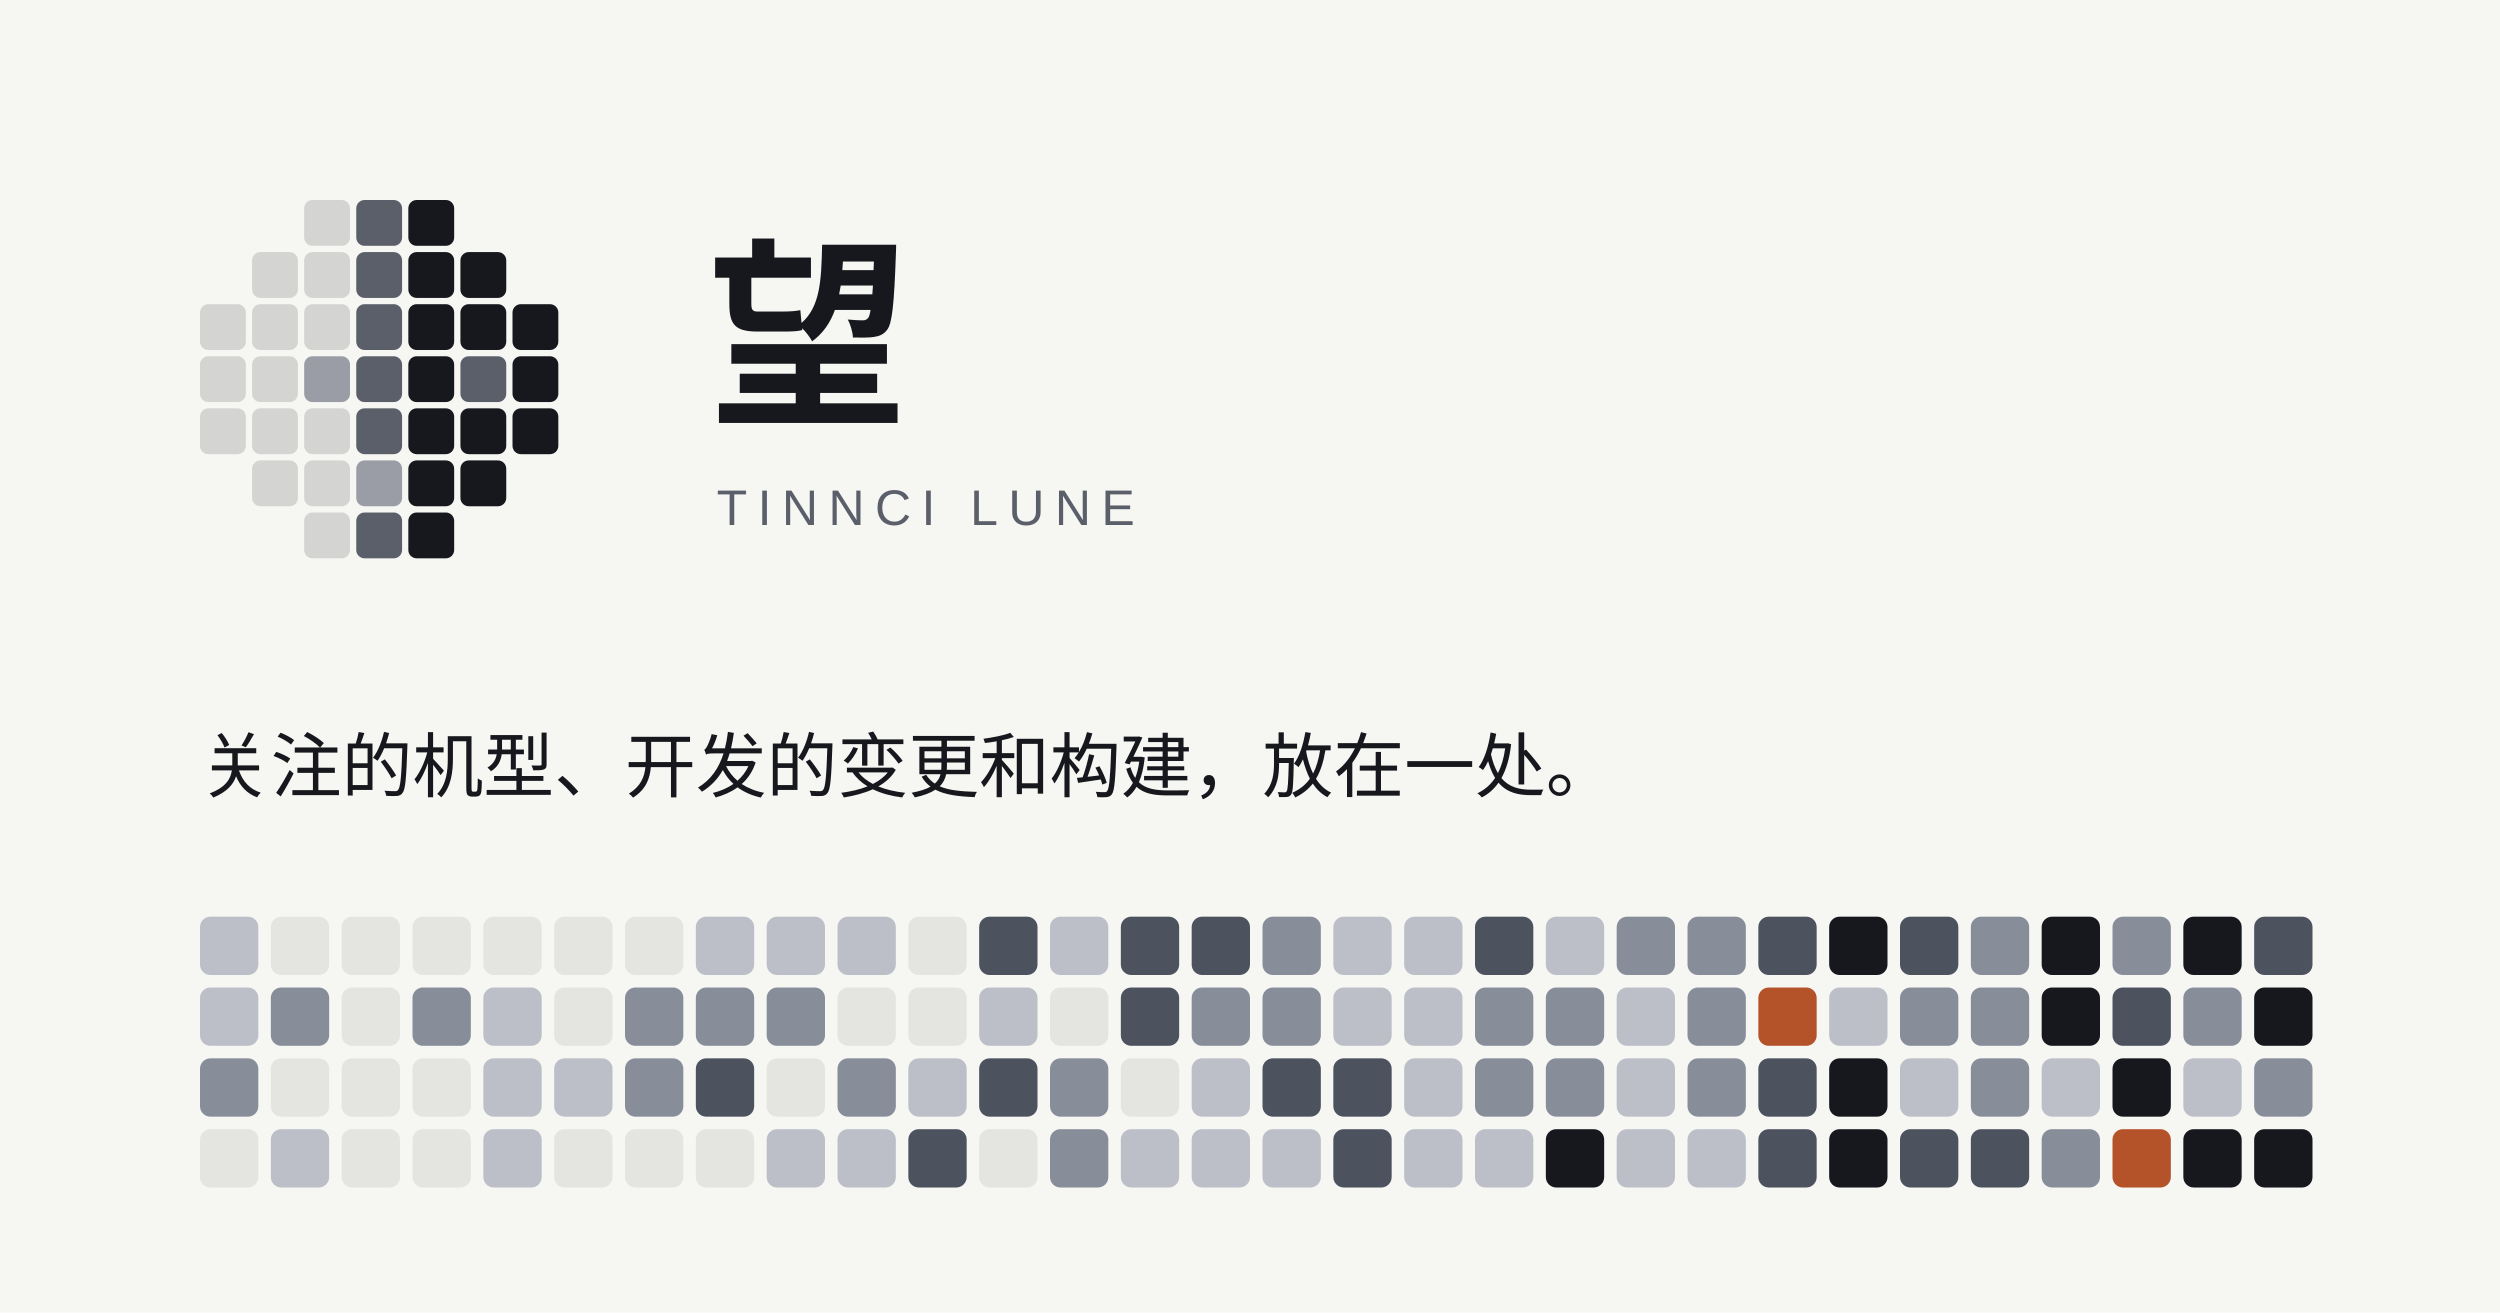
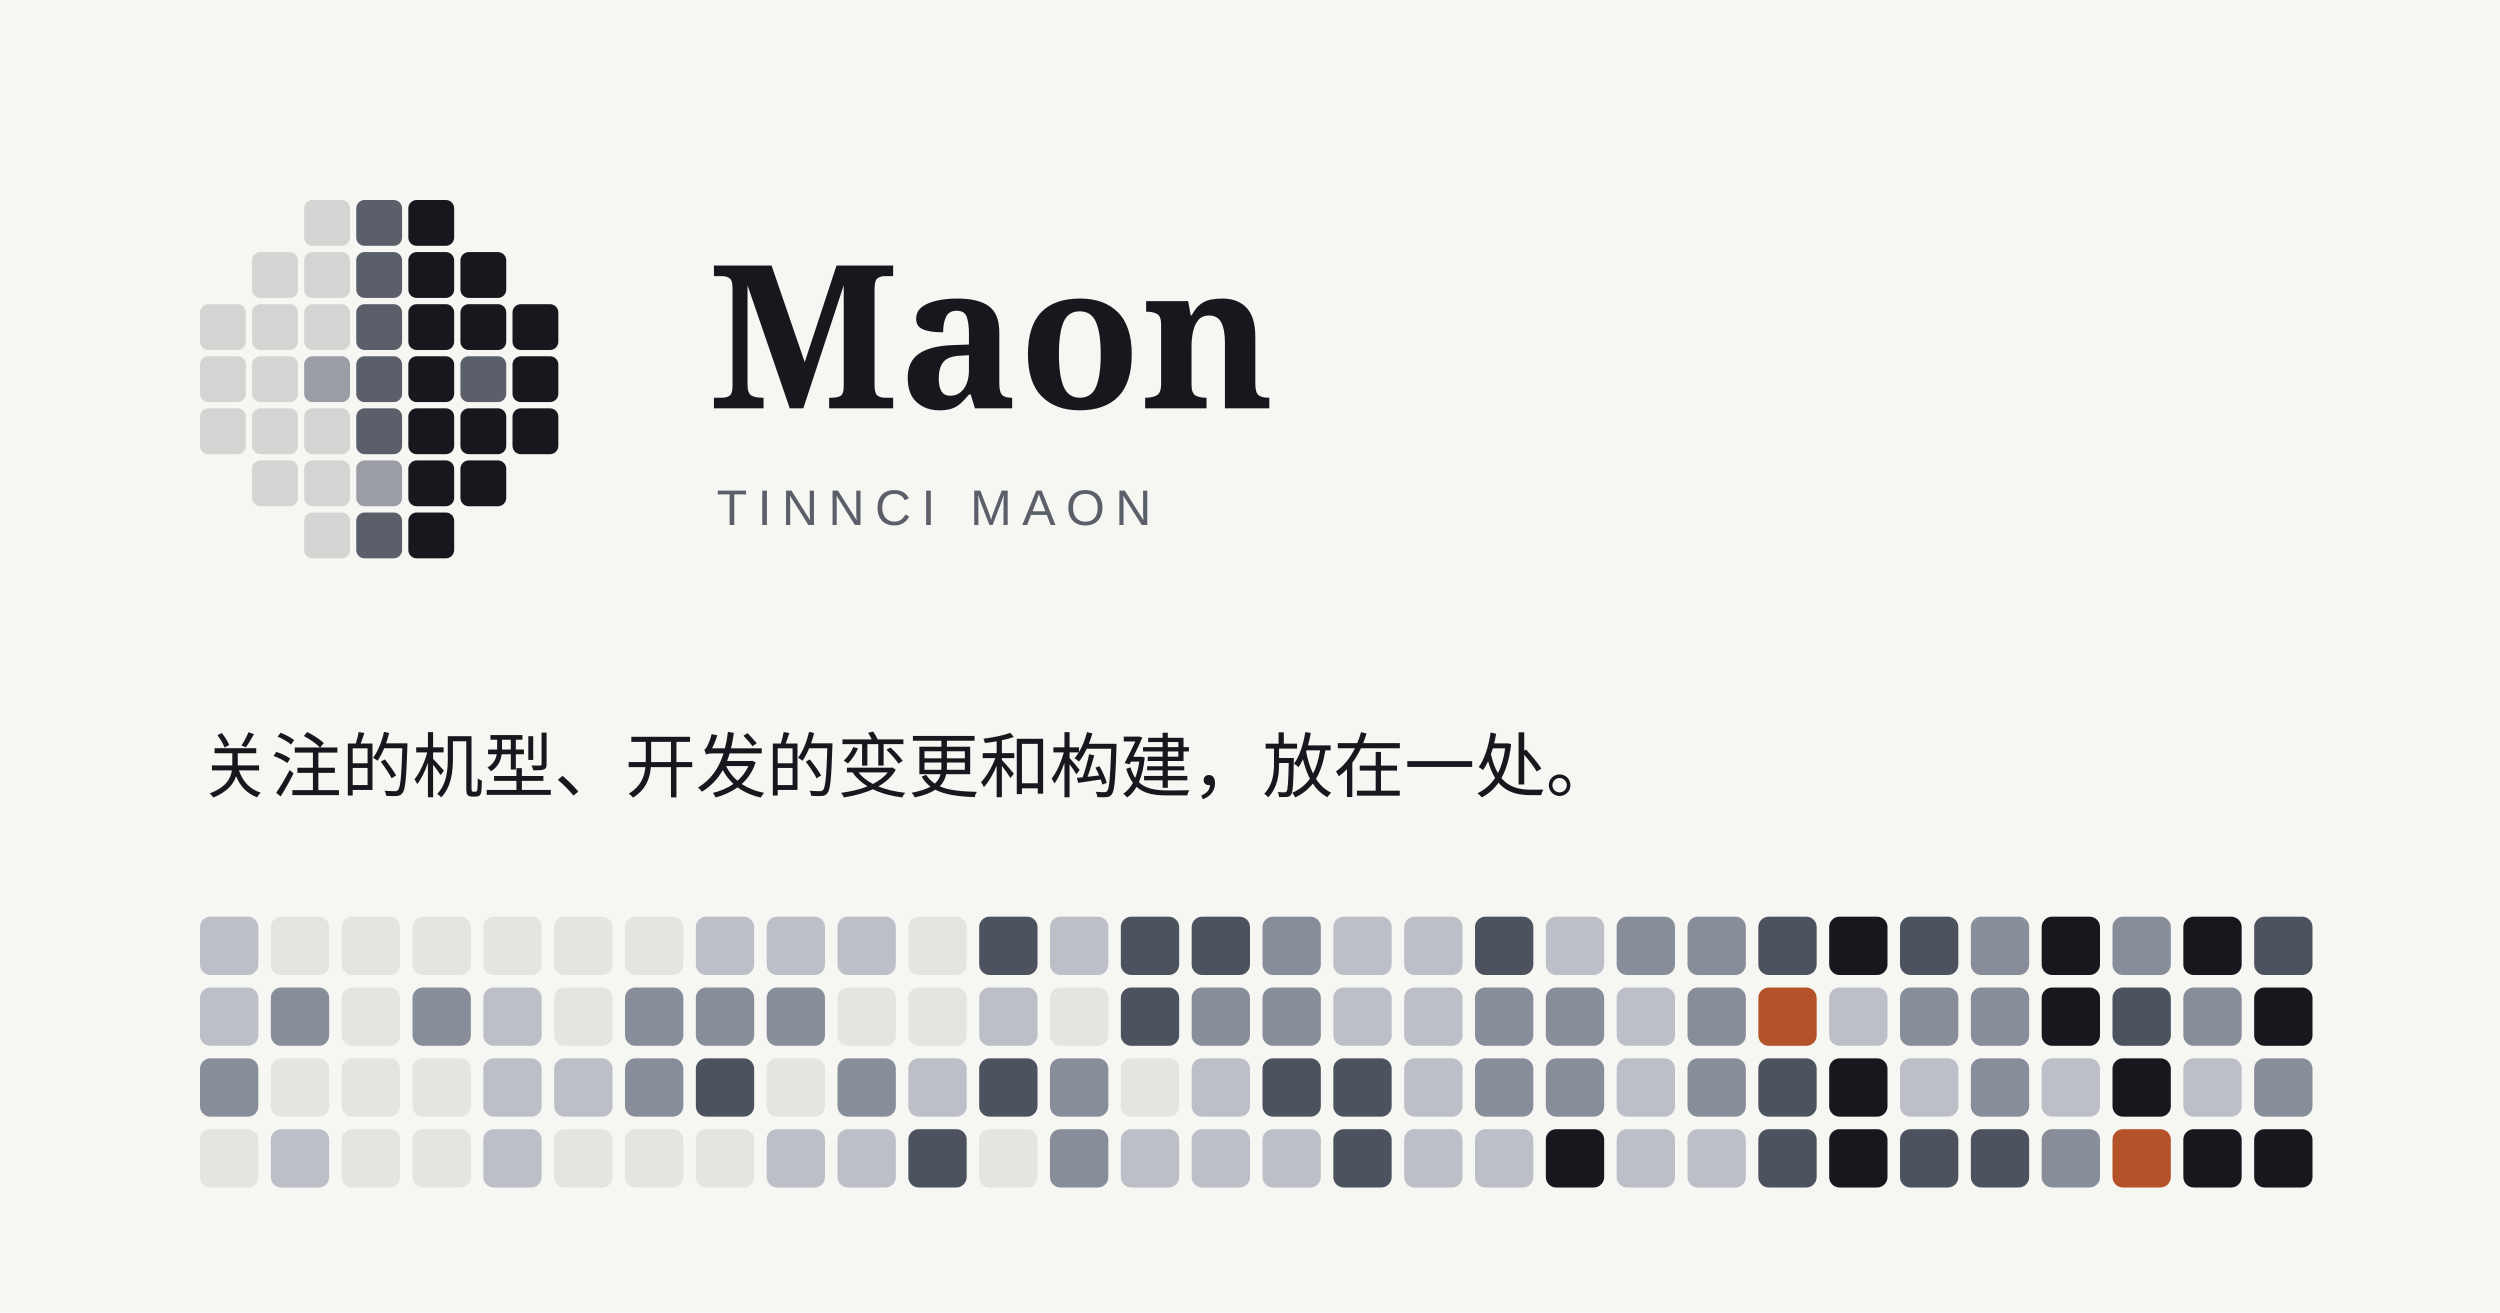
<svg xmlns="http://www.w3.org/2000/svg" viewBox="0 0 1200 630" width="1200" height="630">
  <rect width="1200" height="630" fill="#f6f6f3" />
  <rect x="146" y="96" width="22" height="22" rx="4" fill="#d4d5d3" />
  <rect x="171" y="96" width="22" height="22" rx="4" fill="#5b5f69" />
  <rect x="196" y="96" width="22" height="22" rx="4" fill="#16181d" />
  <rect x="121" y="121" width="22" height="22" rx="4" fill="#d4d5d3" />
  <rect x="146" y="121" width="22" height="22" rx="4" fill="#d4d5d3" />
  <rect x="171" y="121" width="22" height="22" rx="4" fill="#5b5f69" />
  <rect x="196" y="121" width="22" height="22" rx="4" fill="#16181d" />
  <rect x="221" y="121" width="22" height="22" rx="4" fill="#16181d" />
  <rect x="96" y="146" width="22" height="22" rx="4" fill="#d4d5d3" />
  <rect x="121" y="146" width="22" height="22" rx="4" fill="#d4d5d3" />
  <rect x="146" y="146" width="22" height="22" rx="4" fill="#d4d5d3" />
  <rect x="171" y="146" width="22" height="22" rx="4" fill="#5b5f69" />
  <rect x="196" y="146" width="22" height="22" rx="4" fill="#16181d" />
  <rect x="221" y="146" width="22" height="22" rx="4" fill="#16181d" />
  <rect x="246" y="146" width="22" height="22" rx="4" fill="#16181d" />
  <rect x="96" y="171" width="22" height="22" rx="4" fill="#d4d5d3" />
  <rect x="121" y="171" width="22" height="22" rx="4" fill="#d4d5d3" />
  <rect x="146" y="171" width="22" height="22" rx="4" fill="#9a9da5" />
  <rect x="171" y="171" width="22" height="22" rx="4" fill="#5b5f69" />
  <rect x="196" y="171" width="22" height="22" rx="4" fill="#16181d" />
  <rect x="221" y="171" width="22" height="22" rx="4" fill="#5b5f69" />
  <rect x="246" y="171" width="22" height="22" rx="4" fill="#16181d" />
  <rect x="96" y="196" width="22" height="22" rx="4" fill="#d4d5d3" />
  <rect x="121" y="196" width="22" height="22" rx="4" fill="#d4d5d3" />
  <rect x="146" y="196" width="22" height="22" rx="4" fill="#d4d5d3" />
  <rect x="171" y="196" width="22" height="22" rx="4" fill="#5b5f69" />
  <rect x="196" y="196" width="22" height="22" rx="4" fill="#16181d" />
  <rect x="221" y="196" width="22" height="22" rx="4" fill="#16181d" />
  <rect x="246" y="196" width="22" height="22" rx="4" fill="#16181d" />
  <rect x="121" y="221" width="22" height="22" rx="4" fill="#d4d5d3" />
  <rect x="146" y="221" width="22" height="22" rx="4" fill="#d4d5d3" />
  <rect x="171" y="221" width="22" height="22" rx="4" fill="#9a9da5" />
  <rect x="196" y="221" width="22" height="22" rx="4" fill="#16181d" />
  <rect x="221" y="221" width="22" height="22" rx="4" fill="#16181d" />
  <rect x="146" y="246" width="22" height="22" rx="4" fill="#d4d5d3" />
  <rect x="171" y="246" width="22" height="22" rx="4" fill="#5b5f69" />
  <rect x="196" y="246" width="22" height="22" rx="4" fill="#16181d" />
-   <text x="340" y="196" font-family="'Noto Serif SC','Source Han Serif SC','Songti SC',Georgia,serif" font-size="96" font-weight="700" fill="#16181d">望</text>
-   <text x="344" y="252" font-family="'Segoe UI','Helvetica Neue',Arial,sans-serif" font-size="24" letter-spacing="5" fill="#5b5f69">TINNCI LUNE</text>
+   <text x="340" y="196" font-family="'Noto Serif SC','Source Han Serif SC','Songti SC',Georgia,serif" font-size="96" font-weight="700" fill="#16181d">Maon</text>
+   <text x="344" y="252" font-family="'Segoe UI','Helvetica Neue',Arial,sans-serif" font-size="24" letter-spacing="5" fill="#5b5f69">TINNCI MAON</text>
  <text x="96" y="380" font-family="'Noto Serif SC','Source Han Serif SC',Georgia,serif" font-size="34" fill="#16181d">关注的机型、开发的变更和构建，放在一处。</text>
  <rect x="96" y="440" width="28" height="28" rx="5" fill="#bcbfc8" />
  <rect x="96" y="474" width="28" height="28" rx="5" fill="#bcbfc8" />
  <rect x="96" y="508" width="28" height="28" rx="5" fill="#888d9a" />
  <rect x="96" y="542" width="28" height="28" rx="5" fill="#e4e4e0" />
  <rect x="130" y="440" width="28" height="28" rx="5" fill="#e4e4e0" />
  <rect x="130" y="474" width="28" height="28" rx="5" fill="#888d9a" />
  <rect x="130" y="508" width="28" height="28" rx="5" fill="#e4e4e0" />
  <rect x="130" y="542" width="28" height="28" rx="5" fill="#bcbfc8" />
  <rect x="164" y="440" width="28" height="28" rx="5" fill="#e4e4e0" />
  <rect x="164" y="474" width="28" height="28" rx="5" fill="#e4e4e0" />
  <rect x="164" y="508" width="28" height="28" rx="5" fill="#e4e4e0" />
  <rect x="164" y="542" width="28" height="28" rx="5" fill="#e4e4e0" />
  <rect x="198" y="440" width="28" height="28" rx="5" fill="#e4e4e0" />
  <rect x="198" y="474" width="28" height="28" rx="5" fill="#888d9a" />
  <rect x="198" y="508" width="28" height="28" rx="5" fill="#e4e4e0" />
  <rect x="198" y="542" width="28" height="28" rx="5" fill="#e4e4e0" />
  <rect x="232" y="440" width="28" height="28" rx="5" fill="#e4e4e0" />
  <rect x="232" y="474" width="28" height="28" rx="5" fill="#bcbfc8" />
  <rect x="232" y="508" width="28" height="28" rx="5" fill="#bcbfc8" />
  <rect x="232" y="542" width="28" height="28" rx="5" fill="#bcbfc8" />
  <rect x="266" y="440" width="28" height="28" rx="5" fill="#e4e4e0" />
  <rect x="266" y="474" width="28" height="28" rx="5" fill="#e4e4e0" />
  <rect x="266" y="508" width="28" height="28" rx="5" fill="#bcbfc8" />
  <rect x="266" y="542" width="28" height="28" rx="5" fill="#e4e4e0" />
  <rect x="300" y="440" width="28" height="28" rx="5" fill="#e4e4e0" />
  <rect x="300" y="474" width="28" height="28" rx="5" fill="#888d9a" />
  <rect x="300" y="508" width="28" height="28" rx="5" fill="#888d9a" />
  <rect x="300" y="542" width="28" height="28" rx="5" fill="#e4e4e0" />
  <rect x="334" y="440" width="28" height="28" rx="5" fill="#bcbfc8" />
  <rect x="334" y="474" width="28" height="28" rx="5" fill="#888d9a" />
  <rect x="334" y="508" width="28" height="28" rx="5" fill="#4d525f" />
  <rect x="334" y="542" width="28" height="28" rx="5" fill="#e4e4e0" />
  <rect x="368" y="440" width="28" height="28" rx="5" fill="#bcbfc8" />
  <rect x="368" y="474" width="28" height="28" rx="5" fill="#888d9a" />
  <rect x="368" y="508" width="28" height="28" rx="5" fill="#e4e4e0" />
  <rect x="368" y="542" width="28" height="28" rx="5" fill="#bcbfc8" />
  <rect x="402" y="440" width="28" height="28" rx="5" fill="#bcbfc8" />
  <rect x="402" y="474" width="28" height="28" rx="5" fill="#e4e4e0" />
  <rect x="402" y="508" width="28" height="28" rx="5" fill="#888d9a" />
  <rect x="402" y="542" width="28" height="28" rx="5" fill="#bcbfc8" />
  <rect x="436" y="440" width="28" height="28" rx="5" fill="#e4e4e0" />
  <rect x="436" y="474" width="28" height="28" rx="5" fill="#e4e4e0" />
  <rect x="436" y="508" width="28" height="28" rx="5" fill="#bcbfc8" />
  <rect x="436" y="542" width="28" height="28" rx="5" fill="#4d525f" />
  <rect x="470" y="440" width="28" height="28" rx="5" fill="#4d525f" />
  <rect x="470" y="474" width="28" height="28" rx="5" fill="#bcbfc8" />
  <rect x="470" y="508" width="28" height="28" rx="5" fill="#4d525f" />
  <rect x="470" y="542" width="28" height="28" rx="5" fill="#e4e4e0" />
  <rect x="504" y="440" width="28" height="28" rx="5" fill="#bcbfc8" />
  <rect x="504" y="474" width="28" height="28" rx="5" fill="#e4e4e0" />
  <rect x="504" y="508" width="28" height="28" rx="5" fill="#888d9a" />
  <rect x="504" y="542" width="28" height="28" rx="5" fill="#888d9a" />
  <rect x="538" y="440" width="28" height="28" rx="5" fill="#4d525f" />
  <rect x="538" y="474" width="28" height="28" rx="5" fill="#4d525f" />
  <rect x="538" y="508" width="28" height="28" rx="5" fill="#e4e4e0" />
  <rect x="538" y="542" width="28" height="28" rx="5" fill="#bcbfc8" />
  <rect x="572" y="440" width="28" height="28" rx="5" fill="#4d525f" />
  <rect x="572" y="474" width="28" height="28" rx="5" fill="#888d9a" />
  <rect x="572" y="508" width="28" height="28" rx="5" fill="#bcbfc8" />
  <rect x="572" y="542" width="28" height="28" rx="5" fill="#bcbfc8" />
  <rect x="606" y="440" width="28" height="28" rx="5" fill="#888d9a" />
  <rect x="606" y="474" width="28" height="28" rx="5" fill="#888d9a" />
  <rect x="606" y="508" width="28" height="28" rx="5" fill="#4d525f" />
  <rect x="606" y="542" width="28" height="28" rx="5" fill="#bcbfc8" />
  <rect x="640" y="440" width="28" height="28" rx="5" fill="#bcbfc8" />
  <rect x="640" y="474" width="28" height="28" rx="5" fill="#bcbfc8" />
  <rect x="640" y="508" width="28" height="28" rx="5" fill="#4d525f" />
  <rect x="640" y="542" width="28" height="28" rx="5" fill="#4d525f" />
  <rect x="674" y="440" width="28" height="28" rx="5" fill="#bcbfc8" />
  <rect x="674" y="474" width="28" height="28" rx="5" fill="#bcbfc8" />
  <rect x="674" y="508" width="28" height="28" rx="5" fill="#bcbfc8" />
  <rect x="674" y="542" width="28" height="28" rx="5" fill="#bcbfc8" />
  <rect x="708" y="440" width="28" height="28" rx="5" fill="#4d525f" />
  <rect x="708" y="474" width="28" height="28" rx="5" fill="#888d9a" />
  <rect x="708" y="508" width="28" height="28" rx="5" fill="#888d9a" />
  <rect x="708" y="542" width="28" height="28" rx="5" fill="#bcbfc8" />
  <rect x="742" y="440" width="28" height="28" rx="5" fill="#bcbfc8" />
  <rect x="742" y="474" width="28" height="28" rx="5" fill="#888d9a" />
  <rect x="742" y="508" width="28" height="28" rx="5" fill="#888d9a" />
  <rect x="742" y="542" width="28" height="28" rx="5" fill="#16181d" />
  <rect x="776" y="440" width="28" height="28" rx="5" fill="#888d9a" />
  <rect x="776" y="474" width="28" height="28" rx="5" fill="#bcbfc8" />
  <rect x="776" y="508" width="28" height="28" rx="5" fill="#bcbfc8" />
  <rect x="776" y="542" width="28" height="28" rx="5" fill="#bcbfc8" />
  <rect x="810" y="440" width="28" height="28" rx="5" fill="#888d9a" />
  <rect x="810" y="474" width="28" height="28" rx="5" fill="#888d9a" />
  <rect x="810" y="508" width="28" height="28" rx="5" fill="#888d9a" />
  <rect x="810" y="542" width="28" height="28" rx="5" fill="#bcbfc8" />
  <rect x="844" y="440" width="28" height="28" rx="5" fill="#4d525f" />
  <rect x="844" y="474" width="28" height="28" rx="5" fill="#b4532a" />
  <rect x="844" y="508" width="28" height="28" rx="5" fill="#4d525f" />
  <rect x="844" y="542" width="28" height="28" rx="5" fill="#4d525f" />
  <rect x="878" y="440" width="28" height="28" rx="5" fill="#16181d" />
  <rect x="878" y="474" width="28" height="28" rx="5" fill="#bcbfc8" />
  <rect x="878" y="508" width="28" height="28" rx="5" fill="#16181d" />
  <rect x="878" y="542" width="28" height="28" rx="5" fill="#16181d" />
  <rect x="912" y="440" width="28" height="28" rx="5" fill="#4d525f" />
  <rect x="912" y="474" width="28" height="28" rx="5" fill="#888d9a" />
  <rect x="912" y="508" width="28" height="28" rx="5" fill="#bcbfc8" />
  <rect x="912" y="542" width="28" height="28" rx="5" fill="#4d525f" />
  <rect x="946" y="440" width="28" height="28" rx="5" fill="#888d9a" />
  <rect x="946" y="474" width="28" height="28" rx="5" fill="#888d9a" />
  <rect x="946" y="508" width="28" height="28" rx="5" fill="#888d9a" />
  <rect x="946" y="542" width="28" height="28" rx="5" fill="#4d525f" />
  <rect x="980" y="440" width="28" height="28" rx="5" fill="#16181d" />
  <rect x="980" y="474" width="28" height="28" rx="5" fill="#16181d" />
  <rect x="980" y="508" width="28" height="28" rx="5" fill="#bcbfc8" />
  <rect x="980" y="542" width="28" height="28" rx="5" fill="#888d9a" />
  <rect x="1014" y="440" width="28" height="28" rx="5" fill="#888d9a" />
  <rect x="1014" y="474" width="28" height="28" rx="5" fill="#4d525f" />
  <rect x="1014" y="508" width="28" height="28" rx="5" fill="#16181d" />
  <rect x="1014" y="542" width="28" height="28" rx="5" fill="#b4532a" />
  <rect x="1048" y="440" width="28" height="28" rx="5" fill="#16181d" />
  <rect x="1048" y="474" width="28" height="28" rx="5" fill="#888d9a" />
  <rect x="1048" y="508" width="28" height="28" rx="5" fill="#bcbfc8" />
  <rect x="1048" y="542" width="28" height="28" rx="5" fill="#16181d" />
  <rect x="1082" y="440" width="28" height="28" rx="5" fill="#4d525f" />
  <rect x="1082" y="474" width="28" height="28" rx="5" fill="#16181d" />
  <rect x="1082" y="508" width="28" height="28" rx="5" fill="#888d9a" />
  <rect x="1082" y="542" width="28" height="28" rx="5" fill="#16181d" />
</svg>
